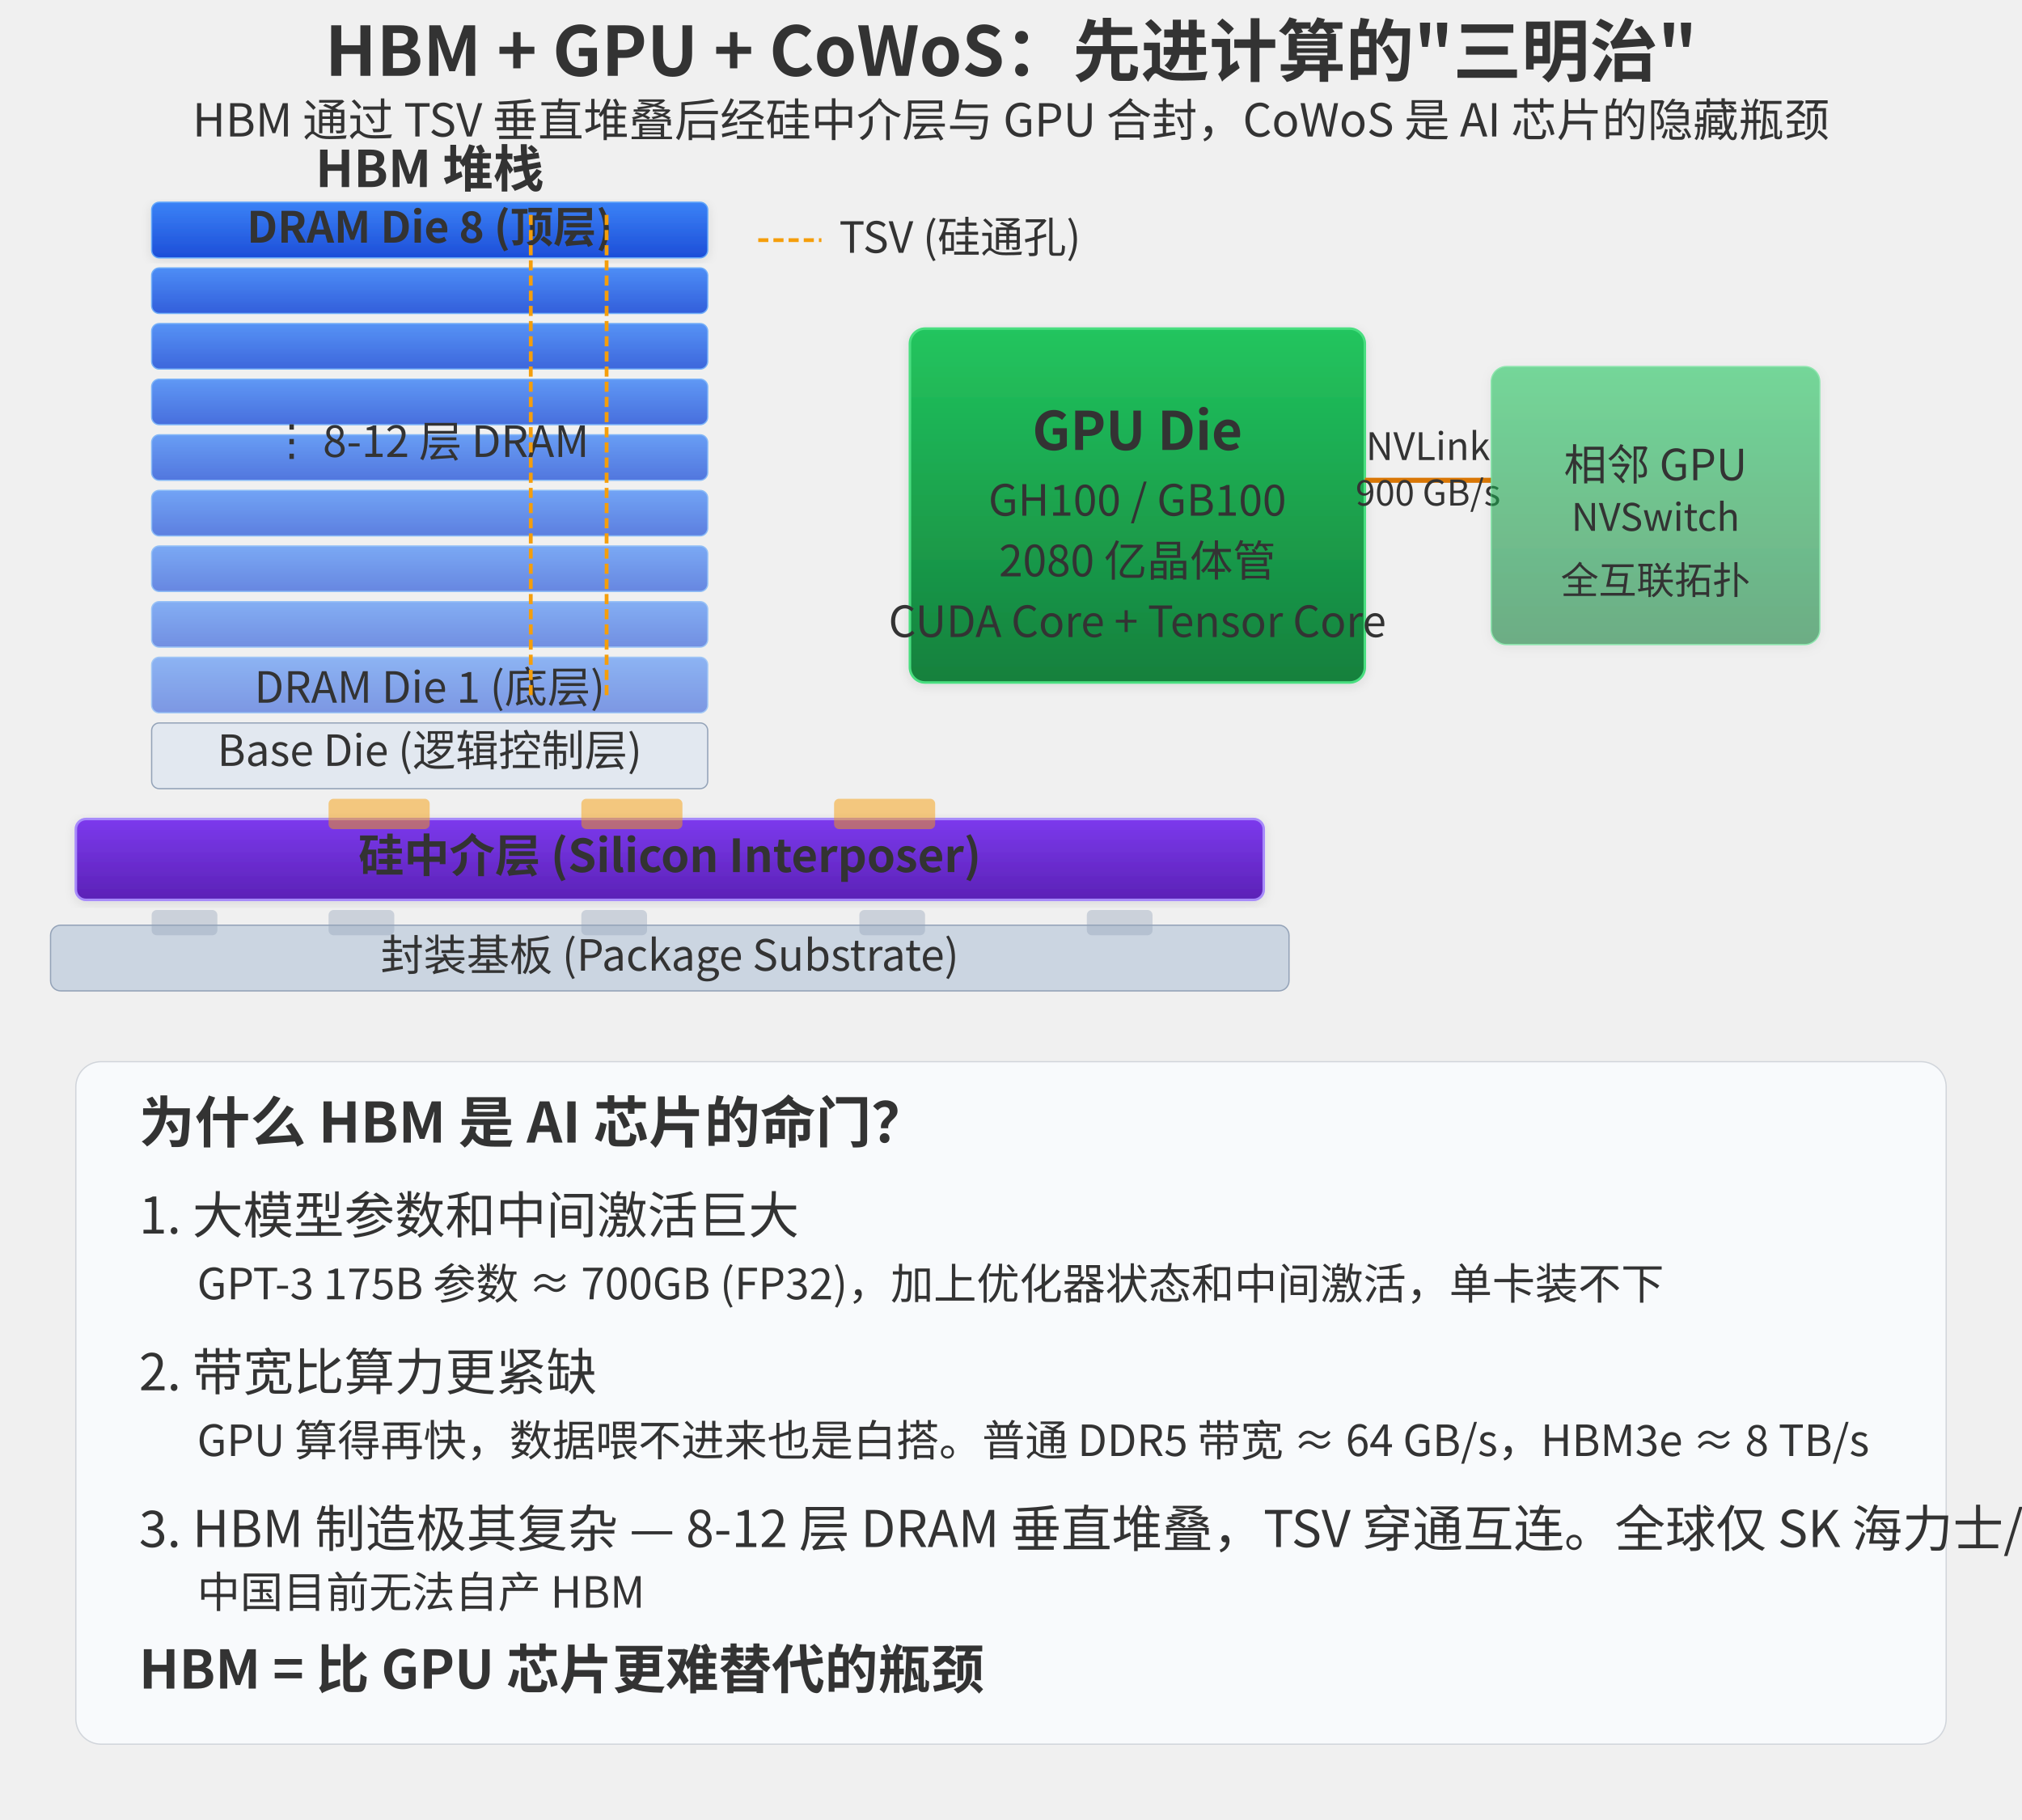
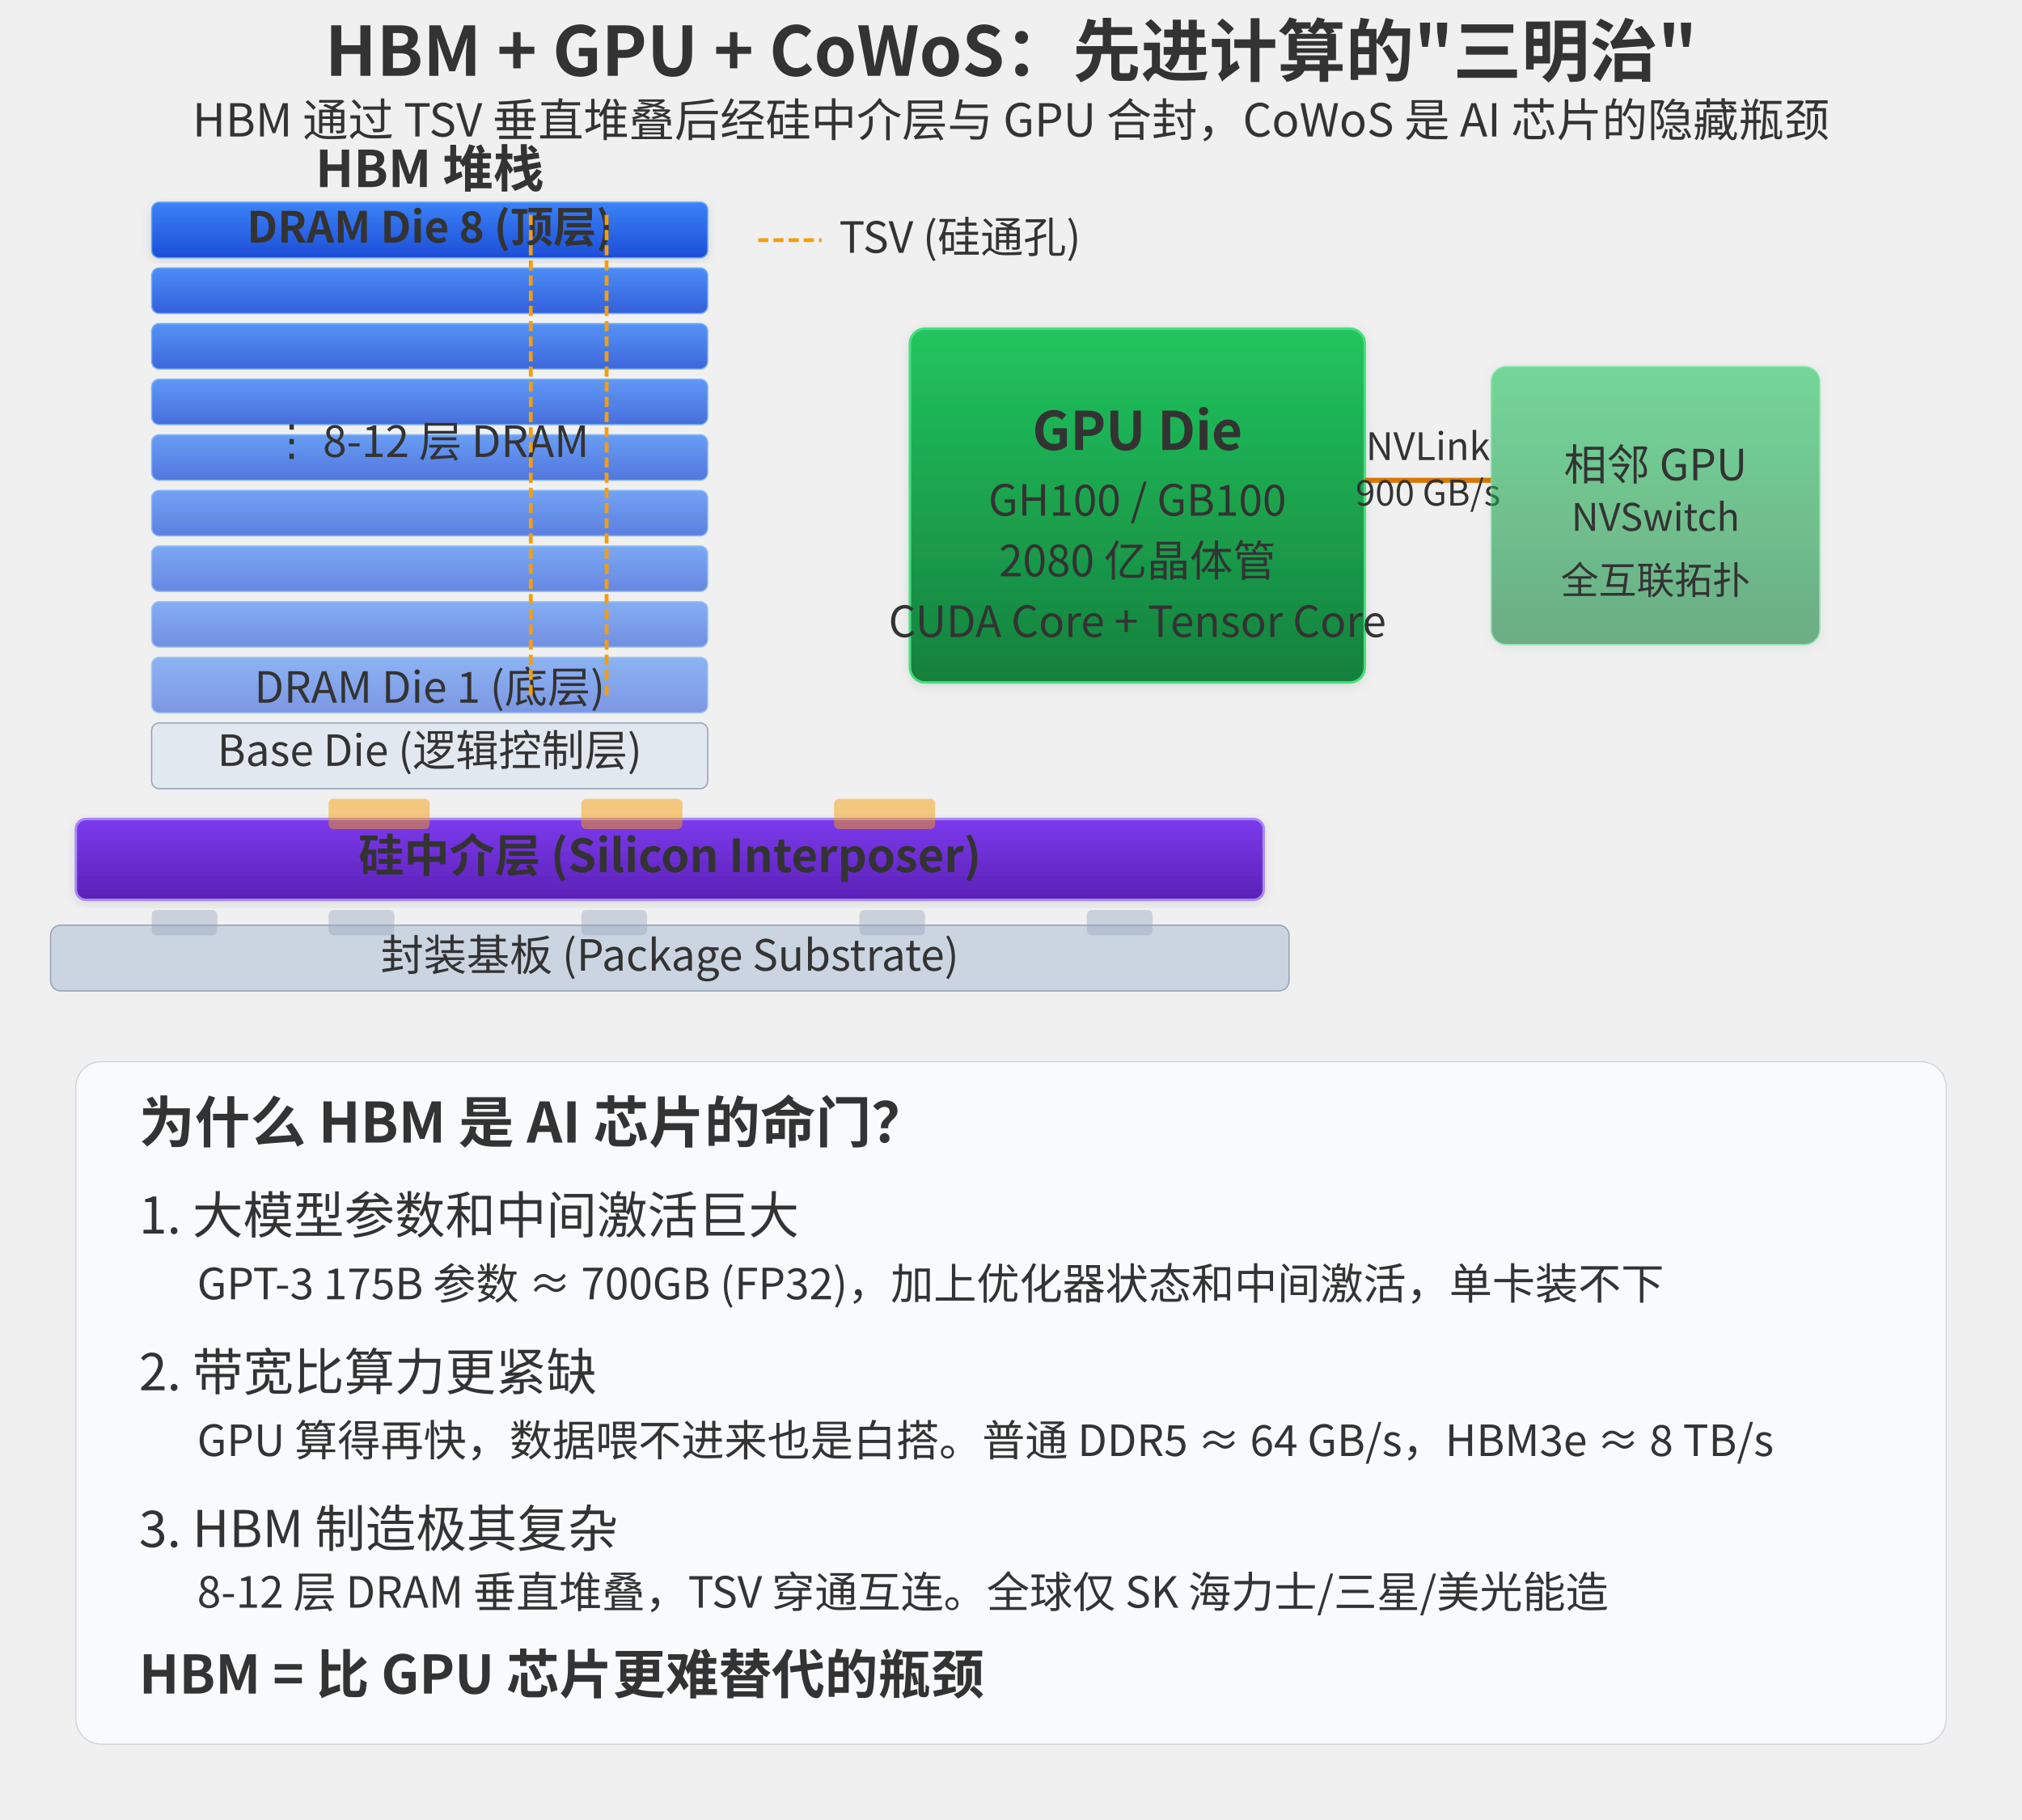
<svg xmlns="http://www.w3.org/2000/svg" viewBox="0 0 800 720" font-family="'PingFang SC', 'Microsoft YaHei', 'Noto Sans CJK SC', sans-serif">
  <defs>
    <linearGradient id="dramGrad" x1="0" y1="0" x2="0" y2="1">
      <stop offset="0%" stop-color="#3b82f6" />
      <stop offset="100%" stop-color="#1d4ed8" />
    </linearGradient>
    <linearGradient id="gpuGrad" x1="0" y1="0" x2="0" y2="1">
      <stop offset="0%" stop-color="#22c55e" />
      <stop offset="100%" stop-color="#15803d" />
    </linearGradient>
    <linearGradient id="interposerGrad" x1="0" y1="0" x2="0" y2="1">
      <stop offset="0%" stop-color="#7c3aed" />
      <stop offset="100%" stop-color="#5b21b6" />
    </linearGradient>
    <filter id="shadow">
      <feDropShadow dx="0" dy="1" stdDeviation="2" flood-opacity="0.1" />
    </filter>
  </defs>
  <style>
    text { fill: #333333; }
  </style>
  <text x="400" y="30" text-anchor="middle" font-size="27" font-weight="700" fill="#1a1a1a">HBM + GPU + CoWoS：先进计算的"三明治"</text>
  <text x="400" y="54" text-anchor="middle" font-size="18" fill="#666">HBM 通过 TSV 垂直堆叠后经硅中介层与 GPU 合封，CoWoS 是 AI 芯片的隐藏瓶颈</text>
  <rect x="60" y="80" width="220" height="22" rx="3" fill="url(#dramGrad)" stroke="#60a5fa" stroke-width="0.5" filter="url(#shadow)" />
  <text x="170" y="96" text-anchor="middle" font-size="17" fill="#fff" font-weight="600">DRAM Die 8 (顶层)</text>
  <rect x="60" y="106" width="220" height="18" rx="3" fill="url(#dramGrad)" stroke="#60a5fa" stroke-width="0.5" opacity="0.9" />
  <rect x="60" y="128" width="220" height="18" rx="3" fill="url(#dramGrad)" stroke="#60a5fa" stroke-width="0.5" opacity="0.85" />
  <rect x="60" y="150" width="220" height="18" rx="3" fill="url(#dramGrad)" stroke="#60a5fa" stroke-width="0.5" opacity="0.8" />
  <rect x="60" y="172" width="220" height="18" rx="3" fill="url(#dramGrad)" stroke="#60a5fa" stroke-width="0.5" opacity="0.75" />
  <rect x="60" y="194" width="220" height="18" rx="3" fill="url(#dramGrad)" stroke="#60a5fa" stroke-width="0.5" opacity="0.7" />
  <rect x="60" y="216" width="220" height="18" rx="3" fill="url(#dramGrad)" stroke="#60a5fa" stroke-width="0.5" opacity="0.65" />
  <rect x="60" y="238" width="220" height="18" rx="3" fill="url(#dramGrad)" stroke="#60a5fa" stroke-width="0.5" opacity="0.6" />
  <rect x="60" y="260" width="220" height="22" rx="3" fill="url(#dramGrad)" stroke="#60a5fa" stroke-width="0.5" opacity="0.55" />
  <text x="170" y="180" text-anchor="middle" font-size="17" fill="#555">⋮ 8-12 层 DRAM</text>
  <text x="170" y="278" text-anchor="middle" font-size="17" fill="#fff" font-weight="500">DRAM Die 1 (底层)</text>
  <line x1="210" y1="85" x2="210" y2="276" stroke="#f59e0b" stroke-width="1.5" stroke-dasharray="4,2" />
  <line x1="240" y1="85" x2="240" y2="276" stroke="#f59e0b" stroke-width="1.5" stroke-dasharray="4,2" />
  <rect x="60" y="286" width="220" height="26" rx="3" fill="#e2e8f0" stroke="#94a3b8" stroke-width="0.5" />
  <text x="170" y="303" text-anchor="middle" font-size="17" fill="#475569">Base Die (逻辑控制层)</text>
  <text x="170" y="74" text-anchor="middle" font-size="20" font-weight="700" fill="#2563eb">HBM 堆栈</text>
  <line x1="300" y1="95" x2="325" y2="95" stroke="#f59e0b" stroke-width="1.5" stroke-dasharray="4,2" />
  <text x="332" y="100" font-size="17" fill="#d97706">TSV (硅通孔)</text>
  <rect x="30" y="324" width="470" height="32" rx="4" fill="url(#interposerGrad)" stroke="#a78bfa" stroke-width="1" filter="url(#shadow)" />
  <text x="265" y="345" text-anchor="middle" font-size="18" fill="#fff" font-weight="600">硅中介层 (Silicon Interposer)</text>
  <rect x="130" y="316" width="40" height="12" rx="2" fill="#f59e0b" opacity="0.5" />
  <rect x="230" y="316" width="40" height="12" rx="2" fill="#f59e0b" opacity="0.5" />
  <rect x="330" y="316" width="40" height="12" rx="2" fill="#f59e0b" opacity="0.5" />
  <rect x="20" y="366" width="490" height="26" rx="4" fill="#cbd5e1" stroke="#94a3b8" stroke-width="0.5" />
  <text x="265" y="384" text-anchor="middle" font-size="17" fill="#475569">封装基板 (Package Substrate)</text>
  <rect x="60" y="360" width="26" height="10" rx="2" fill="#94a3b8" opacity="0.4" />
  <rect x="130" y="360" width="26" height="10" rx="2" fill="#94a3b8" opacity="0.4" />
  <rect x="230" y="360" width="26" height="10" rx="2" fill="#94a3b8" opacity="0.4" />
  <rect x="340" y="360" width="26" height="10" rx="2" fill="#94a3b8" opacity="0.4" />
  <rect x="430" y="360" width="26" height="10" rx="2" fill="#94a3b8" opacity="0.4" />
  <rect x="360" y="130" width="180" height="140" rx="6" fill="url(#gpuGrad)" stroke="#4ade80" stroke-width="1" filter="url(#shadow)" />
  <text x="450" y="178" text-anchor="middle" font-size="21" font-weight="700" fill="#fff">GPU Die</text>
  <text x="450" y="204" text-anchor="middle" font-size="17" fill="#dcfce7">GH100 / GB100</text>
  <text x="450" y="228" text-anchor="middle" font-size="17" fill="#bbf7d0">2080 亿晶体管</text>
  <text x="450" y="252" text-anchor="middle" font-size="17" fill="#bbf7d0">CUDA Core + Tensor Core</text>
  <line x1="540" y1="190" x2="590" y2="190" stroke="#d97706" stroke-width="2" />
  <text x="565" y="182" text-anchor="middle" font-size="15" fill="#d97706">NVLink</text>
  <text x="565" y="200" text-anchor="middle" font-size="14" fill="#b45309">900 GB/s</text>
  <rect x="590" y="145" width="130" height="110" rx="6" fill="url(#gpuGrad)" stroke="#4ade80" stroke-width="0.5" opacity="0.6" filter="url(#shadow)" />
  <text x="655" y="190" text-anchor="middle" font-size="17" fill="#dcfce7">相邻 GPU</text>
  <text x="655" y="210" text-anchor="middle" font-size="15" fill="#bbf7d0">NVSwitch</text>
  <text x="655" y="235" text-anchor="middle" font-size="15" fill="#bbf7d0">全互联拓扑</text>
  <rect x="30" y="420" width="740" height="270" rx="10" fill="#f8fafc" stroke="#d1d5db" stroke-width="0.5" />
  <text x="55" y="452" font-size="22" font-weight="700" fill="#d97706">为什么 HBM 是 AI 芯片的命门？</text>
  <text x="55" y="488" font-size="20" fill="#333">1. 大模型参数和中间激活巨大</text>
  <text x="78" y="514" font-size="17" fill="#555">GPT-3 175B 参数 ≈ 700GB (FP32)，加上优化器状态和中间激活，单卡装不下</text>
  <text x="55" y="550" font-size="20" fill="#333">2. 带宽比算力更紧缺</text>
-   <text x="78" y="576" font-size="17" fill="#555">GPU 算得再快，数据喂不进来也是白搭。普通 DDR5 带宽 ≈ 64 GB/s，HBM3e ≈ 8 TB/s</text>
-   <text x="55" y="612" font-size="20" fill="#333">3. HBM 制造极其复杂 — 8-12 层 DRAM 垂直堆叠，TSV 穿通互连。全球仅 SK 海力士/三星/美光能造</text>
-   <text x="78" y="636" font-size="17" fill="#dc2626">中国目前无法自产 HBM</text>
-   <text x="55" y="668" font-size="21" font-weight="700" fill="#dc2626">HBM = 比 GPU 芯片更难替代的瓶颈</text>
+   <text x="78" y="576" font-size="17" fill="#555">GPU 算得再快，数据喂不进来也是白搭。普通 DDR5 ≈ 64 GB/s，HBM3e ≈ 8 TB/s</text>
+   <text x="55" y="612" font-size="20" fill="#333">3. HBM 制造极其复杂</text>
+   <text x="78" y="636" font-size="17" fill="#555">8-12 层 DRAM 垂直堆叠，TSV 穿通互连。全球仅 SK 海力士/三星/美光能造</text>
+   <text x="55" y="670" font-size="21" font-weight="700" fill="#dc2626">HBM = 比 GPU 芯片更难替代的瓶颈</text>
</svg>
